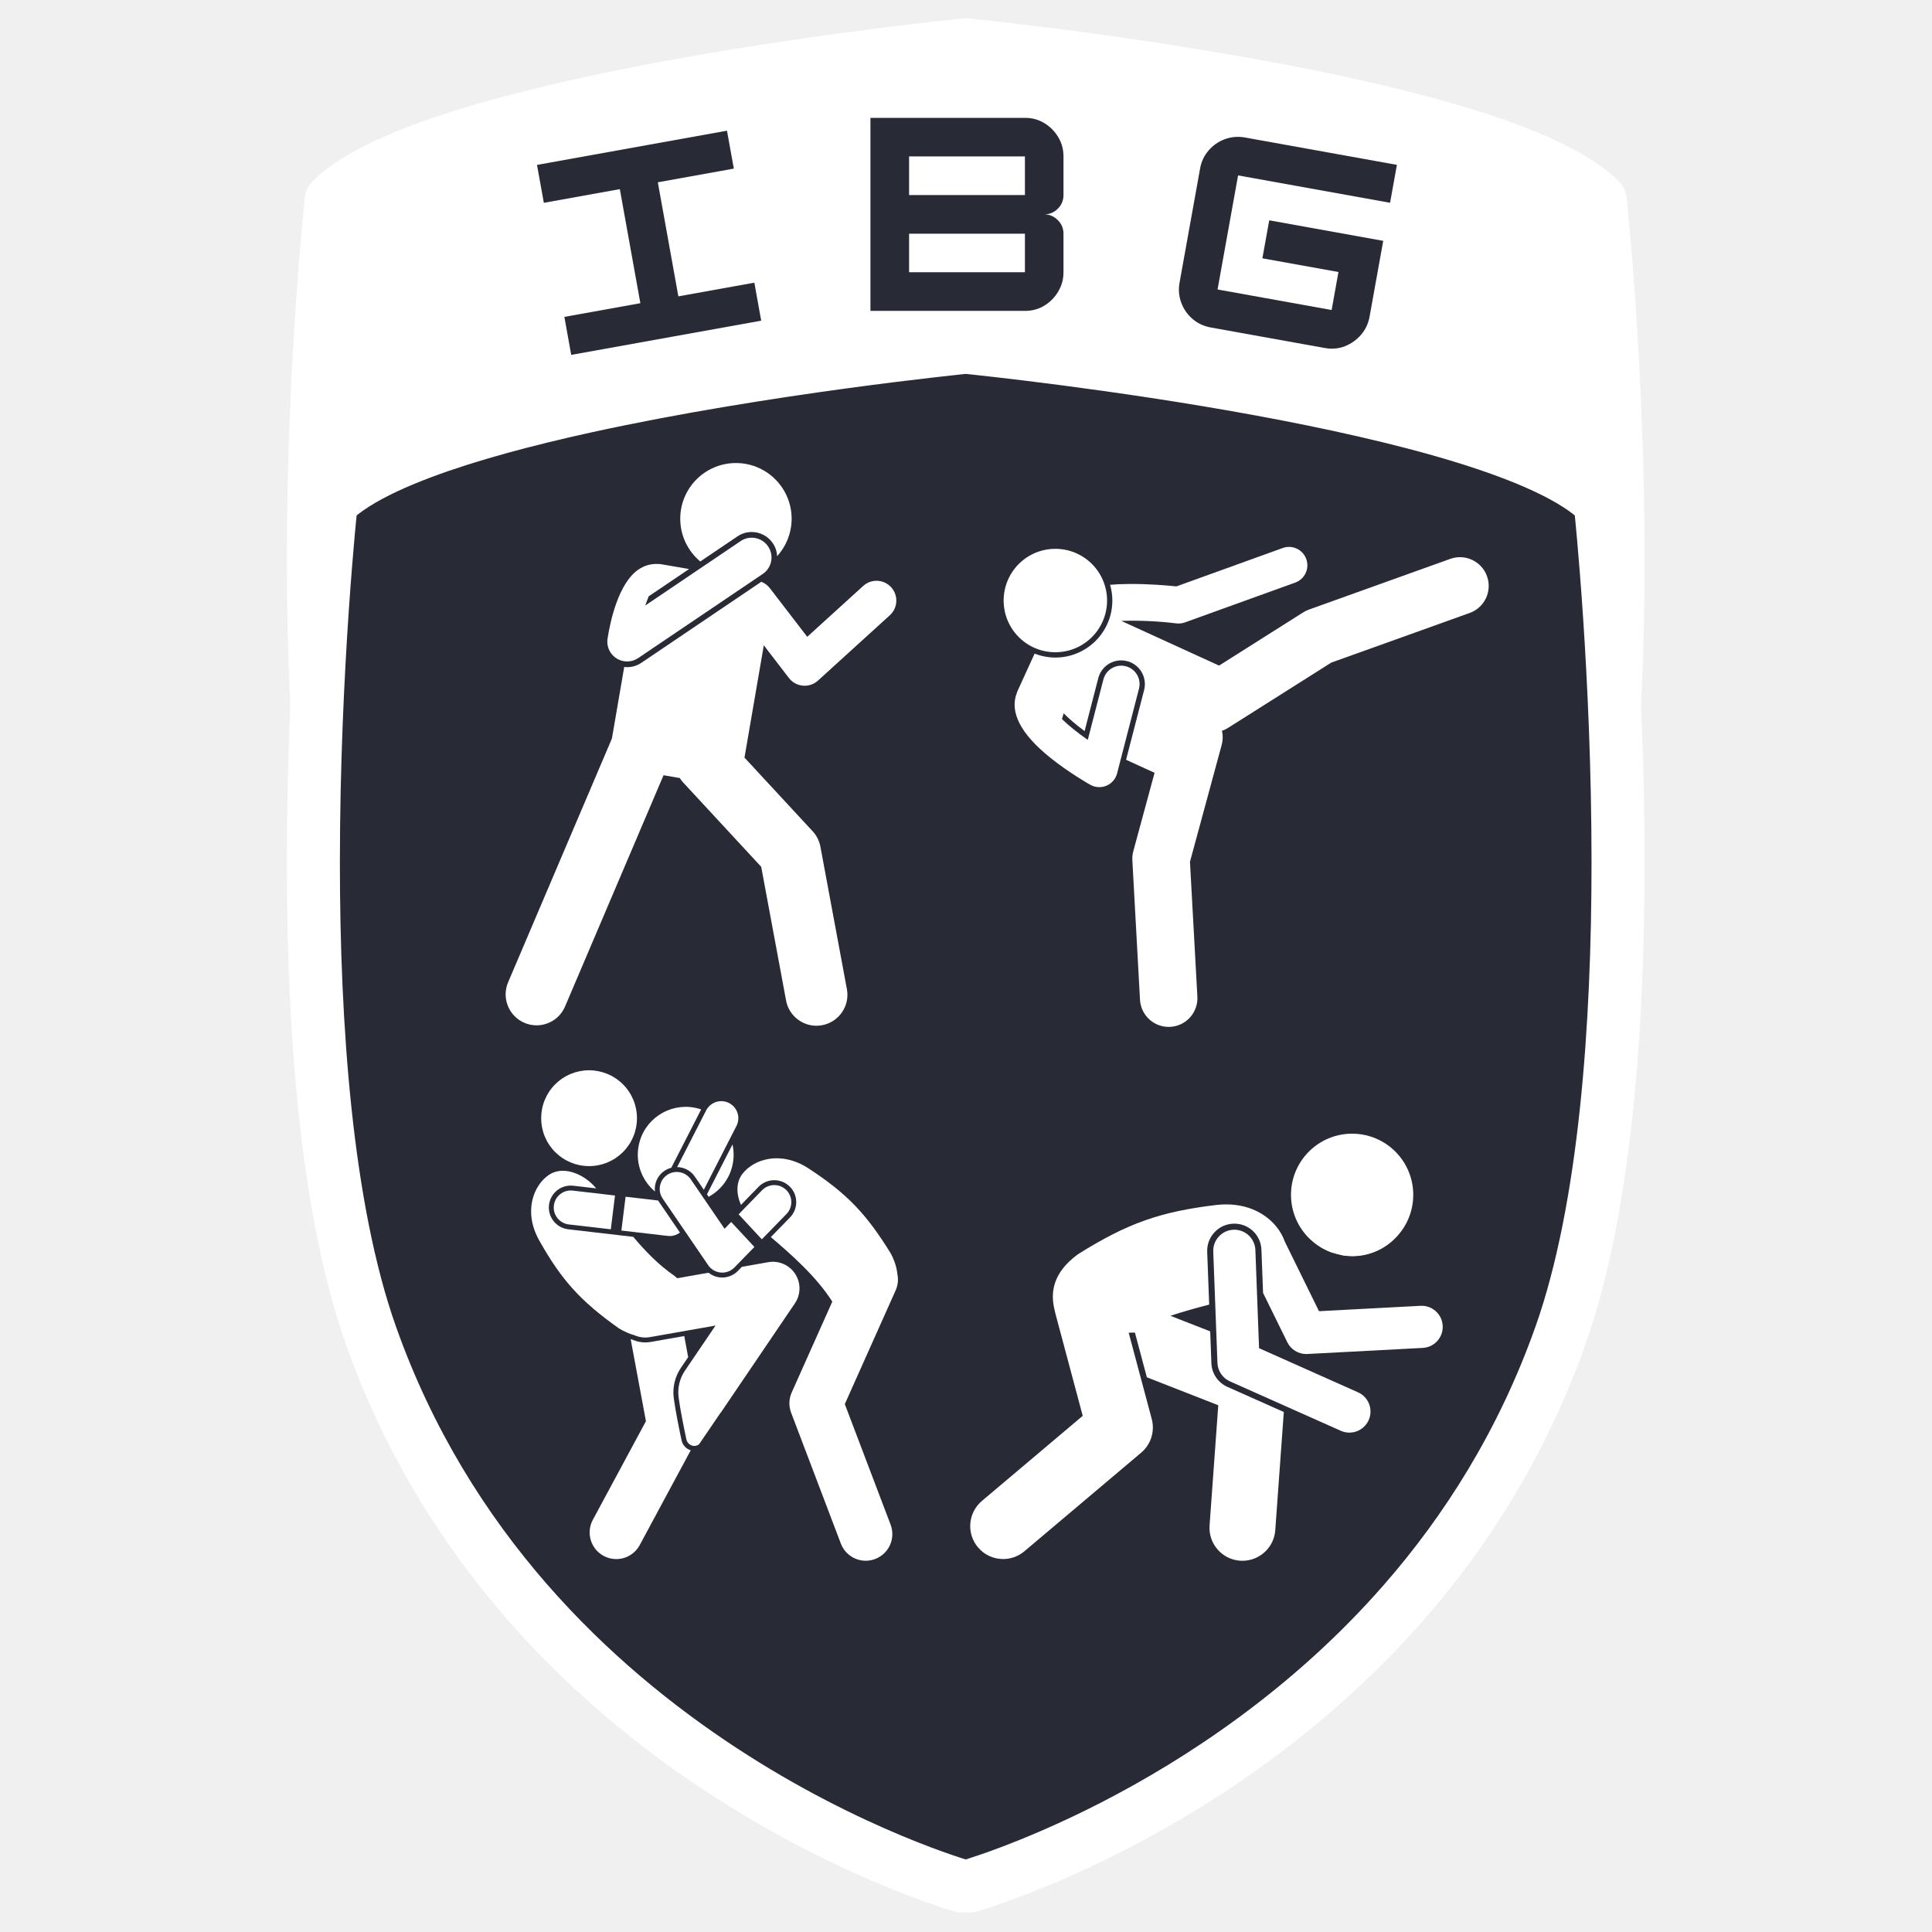
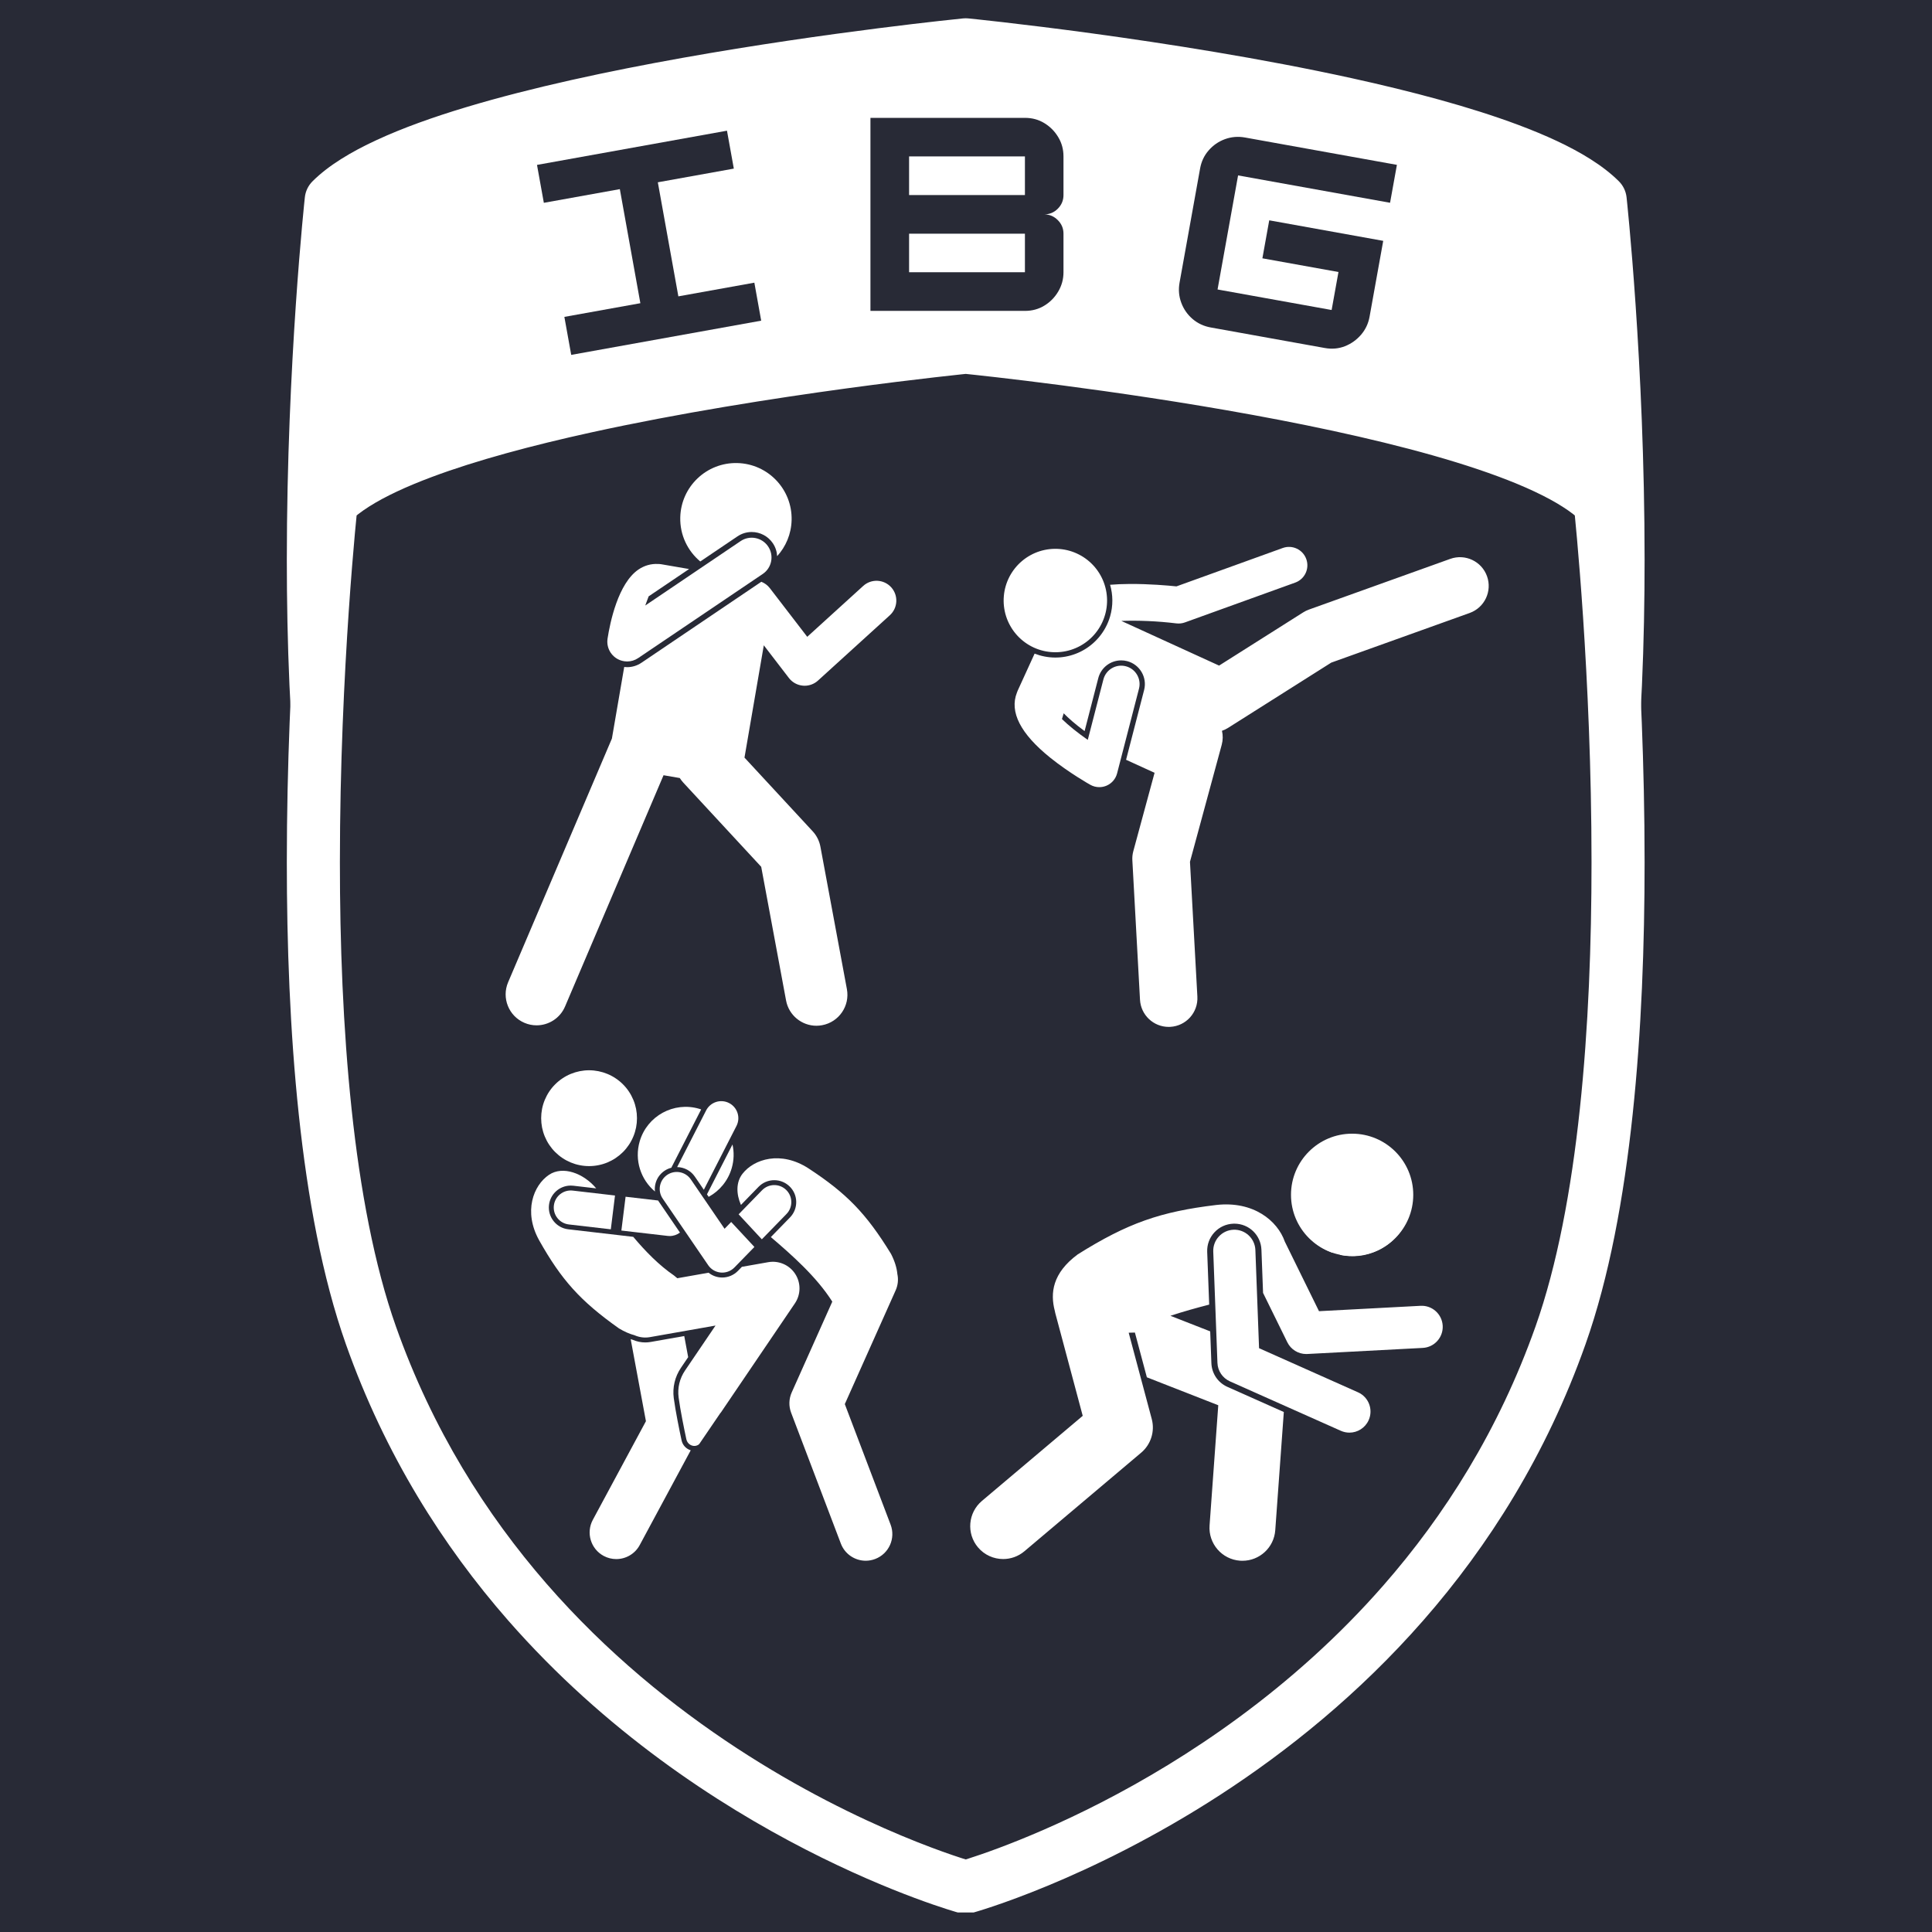
<svg xmlns="http://www.w3.org/2000/svg" width="500" zoomAndPan="magnify" viewBox="0 0 375 375" height="500" preserveAspectRatio="xMidYMid meet" version="1.0">
  <defs>
    <g />
-     <clipPath id="acb0533971">
+     <clipPath id="5412bc70df">
      <path d="M 55 3.512 L 320 3.512 L 320 312.512 L 55 312.512 Z M 55 3.512 " clip-rule="nonzero" />
    </clipPath>
-     <clipPath id="ce5ec24268">
+     <clipPath id="fabe4eb232">
      <path d="M 55 62.211 L 320 62.211 L 320 371.211 L 55 371.211 Z M 55 62.211 " clip-rule="nonzero" />
    </clipPath>
-     <clipPath id="ccf21381cc">
+     <clipPath id="295379c55a">
      <path d="M 114 259 L 135 259 L 135 302.984 L 114 302.984 Z M 114 259 " clip-rule="nonzero" />
    </clipPath>
-     <clipPath id="61ca00296a">
+     <clipPath id="64370d08aa">
      <path d="M 105 207.734 L 124 207.734 L 124 227 L 105 227 Z M 105 207.734 " clip-rule="nonzero" />
    </clipPath>
-     <clipPath id="c96b6320b8">
+     <clipPath id="67a031030f">
      <path d="M 143 224 L 174.309 224 L 174.309 302.984 L 143 302.984 Z M 143 224 " clip-rule="nonzero" />
    </clipPath>
-     <clipPath id="3edfe2d194">
+     <clipPath id="7d119c7f39">
      <path d="M 196 106 L 289 106 L 289 199.398 L 196 199.398 Z M 196 106 " clip-rule="nonzero" />
    </clipPath>
-     <clipPath id="c6fd554e46">
+     <clipPath id="d0cbc5f07c">
      <path d="M 98 112 L 174 112 L 174 199.707 L 98 199.707 Z M 98 112 " clip-rule="nonzero" />
    </clipPath>
-     <clipPath id="550b5c827c">
+     <clipPath id="d59d190804">
      <path d="M 132 89.457 L 154 89.457 L 154 109 L 132 109 Z M 132 89.457 " clip-rule="nonzero" />
    </clipPath>
-     <clipPath id="f1c8ba2a16">
+     <clipPath id="7e86a7cd8e">
      <path d="M 259 220.047 L 272 220.047 L 272 230 L 259 230 Z M 259 220.047 " clip-rule="nonzero" />
    </clipPath>
-     <clipPath id="f09ce5c69b">
+     <clipPath id="7318614ebe">
      <path d="M 250.582 220.047 L 274.312 220.047 L 274.312 243.781 L 250.582 243.781 Z M 250.582 220.047 " clip-rule="nonzero" />
    </clipPath>
-     <clipPath id="e13233fc3a">
+     <clipPath id="385277441e">
      <path d="M 262.445 220.047 C 255.895 220.047 250.582 225.359 250.582 231.914 C 250.582 238.469 255.895 243.781 262.445 243.781 C 269 243.781 274.312 238.469 274.312 231.914 C 274.312 225.359 269 220.047 262.445 220.047 Z M 262.445 220.047 " clip-rule="nonzero" />
    </clipPath>
  </defs>
+   <rect x="-37.5" width="450" fill="#ffffff" y="-37.5" height="450" fill-opacity="1" />
+   <rect x="-37.5" width="450" fill="#282a36" y="-37.5" height="450" fill-opacity="1" />
  <path fill="#ffffff" d="M 310.598 38.844 C 290.711 18.961 187.445 8.699 187.445 8.699 C 187.445 8.699 84.176 18.961 64.293 38.844 C 64.293 38.844 52.656 145.848 71.988 200.48 C 101.496 283.863 187.445 307.598 187.445 307.598 C 187.445 307.598 273.391 283.863 302.902 200.48 C 322.234 145.848 310.598 38.844 310.598 38.844 " fill-opacity="1" fill-rule="nonzero" />
-   <g clip-path="url(#acb0533971)">
+   <g clip-path="url(#5412bc70df)">
    <path fill="#ffffff" d="M 310.598 38.844 L 314.238 35.203 C 312.637 33.605 310.773 32.195 308.684 30.875 C 304.77 28.406 300.043 26.246 294.688 24.238 C 285.332 20.738 274.066 17.746 262.348 15.172 C 244.781 11.316 226.219 8.426 212.023 6.488 C 197.828 4.555 187.996 3.578 187.953 3.574 C 187.652 3.539 187.238 3.539 186.934 3.574 C 186.855 3.582 160.949 6.152 132.418 11.242 C 118.148 13.793 103.227 16.965 90.438 20.816 C 84.043 22.738 78.176 24.836 73.133 27.168 C 70.609 28.328 68.293 29.555 66.203 30.875 C 64.113 32.195 62.25 33.605 60.648 35.203 C 59.824 36.027 59.297 37.125 59.172 38.289 C 59.16 38.402 55.672 70.465 55.672 108.648 C 55.672 124.516 56.27 141.438 57.992 157.613 C 59.719 173.793 62.547 189.215 67.133 202.199 C 74.746 223.715 86.02 241.414 98.598 255.789 C 117.48 277.355 139.258 291.488 156.34 300.273 C 173.418 309.055 185.82 312.492 186.074 312.562 C 186.969 312.809 187.922 312.809 188.816 312.562 C 189.152 312.465 211.09 306.395 236.914 289.629 C 249.824 281.238 263.707 270.168 276.289 255.789 C 288.871 241.414 300.141 223.715 307.754 202.199 C 312.344 189.215 315.168 173.793 316.895 157.617 C 318.617 141.445 319.215 124.523 319.215 108.656 C 319.215 70.469 315.727 38.402 315.715 38.289 C 315.586 37.125 315.062 36.027 314.238 35.203 L 310.598 38.844 L 305.473 39.402 L 305.48 39.484 C 305.676 41.281 308.918 72.258 308.914 108.656 C 308.918 124.258 308.32 140.852 306.648 156.527 C 304.988 172.195 302.23 186.953 298.047 198.762 C 290.902 218.934 280.371 235.477 268.535 249.004 C 250.793 269.285 230.09 282.754 213.84 291.109 C 205.715 295.289 198.711 298.184 193.77 300.031 C 191.297 300.953 189.34 301.613 188.023 302.035 C 187.359 302.25 186.855 302.402 186.527 302.5 C 186.363 302.551 186.242 302.582 186.164 302.609 L 186.082 302.629 L 186.07 302.633 L 186.957 305.824 L 186.074 302.633 L 186.07 302.633 L 186.957 305.824 L 186.074 302.633 L 187.445 307.598 L 188.816 302.633 C 188.488 302.547 167.402 296.586 143.012 280.613 C 130.812 272.625 117.793 262.152 106.074 248.688 C 94.355 235.219 83.93 218.777 76.848 198.762 C 72.664 186.953 69.902 172.191 68.238 156.523 C 66.57 140.848 65.969 124.254 65.973 108.648 C 65.973 89.863 66.836 72.523 67.695 59.891 C 68.125 53.578 68.559 48.441 68.879 44.891 C 69.039 43.113 69.176 41.738 69.27 40.805 C 69.316 40.34 69.355 39.984 69.379 39.75 C 69.391 39.629 69.398 39.543 69.406 39.484 L 69.414 39.402 L 64.293 38.844 L 67.934 42.488 C 68.824 41.598 70.094 40.602 71.703 39.586 C 74.719 37.676 78.891 35.723 83.812 33.887 C 92.43 30.656 103.332 27.738 114.75 25.234 C 131.891 21.469 150.234 18.605 164.258 16.695 C 171.27 15.742 177.203 15.023 181.383 14.543 C 183.469 14.301 185.121 14.121 186.242 14.004 C 186.805 13.941 187.234 13.895 187.523 13.867 C 187.812 13.84 187.953 13.824 187.953 13.824 L 187.445 8.699 L 186.934 13.824 C 186.934 13.824 187.027 13.836 187.219 13.852 C 190.176 14.152 215.98 16.859 243.297 21.863 C 256.945 24.363 270.977 27.441 282.613 31.023 C 288.422 32.812 293.637 34.727 297.844 36.707 C 299.949 37.695 301.797 38.695 303.332 39.68 C 304.875 40.66 306.094 41.625 306.949 42.488 L 310.598 38.844 L 305.473 39.402 L 310.598 38.844 " fill-opacity="1" fill-rule="nonzero" />
  </g>
  <path fill="#282a36" d="M 310.598 97.543 C 290.711 77.66 187.445 67.398 187.445 67.398 C 187.445 67.398 84.176 77.66 64.293 97.543 C 64.293 97.543 52.656 204.547 71.988 259.18 C 101.496 342.562 187.445 366.297 187.445 366.297 C 187.445 366.297 273.391 342.562 302.902 259.18 C 322.234 204.547 310.598 97.543 310.598 97.543 " fill-opacity="1" fill-rule="nonzero" />
-   <g clip-path="url(#ce5ec24268)">
+   <g clip-path="url(#fabe4eb232)">
    <path fill="#ffffff" d="M 310.598 97.543 L 314.238 93.902 C 312.637 92.305 310.773 90.895 308.684 89.57 C 304.77 87.105 300.043 84.945 294.688 82.938 C 285.332 79.438 274.066 76.445 262.348 73.871 C 244.781 70.016 226.219 67.125 212.023 65.188 C 197.828 63.254 187.996 62.277 187.953 62.273 C 187.652 62.238 187.238 62.238 186.934 62.273 C 186.855 62.281 160.949 64.852 132.418 69.941 C 118.148 72.492 103.227 75.664 90.438 79.516 C 84.043 81.438 78.176 83.535 73.133 85.867 C 70.609 87.027 68.293 88.254 66.203 89.57 C 64.113 90.895 62.25 92.305 60.648 93.902 C 59.824 94.727 59.297 95.824 59.172 96.988 C 59.16 97.102 55.672 129.164 55.672 167.348 C 55.672 183.211 56.27 200.137 57.992 216.312 C 59.719 232.492 62.547 247.914 67.133 260.898 C 74.746 282.414 86.02 300.113 98.598 314.488 C 117.48 336.055 139.258 350.188 156.34 358.973 C 173.418 367.754 185.82 371.191 186.074 371.262 C 186.969 371.508 187.922 371.508 188.816 371.262 C 189.152 371.16 211.09 365.094 236.914 348.328 C 249.824 339.938 263.707 328.867 276.289 314.488 C 288.871 300.113 300.141 282.414 307.754 260.898 C 312.344 247.914 315.168 232.492 316.895 216.316 C 318.617 200.145 319.215 183.223 319.215 167.355 C 319.215 129.168 315.727 97.102 315.715 96.988 C 315.586 95.824 315.062 94.727 314.238 93.902 L 310.598 97.543 L 305.473 98.102 L 305.48 98.184 C 305.676 99.98 308.918 130.957 308.914 167.355 C 308.918 182.957 308.32 199.551 306.648 215.227 C 304.988 230.895 302.23 245.652 298.047 257.461 C 290.902 277.633 280.371 294.176 268.535 307.703 C 250.793 327.984 230.09 341.453 213.84 349.809 C 205.715 353.988 198.711 356.883 193.77 358.73 C 191.297 359.652 189.34 360.312 188.023 360.734 C 187.359 360.949 186.855 361.102 186.527 361.199 C 186.363 361.25 186.242 361.281 186.164 361.309 L 186.082 361.328 L 186.07 361.332 L 186.957 364.523 L 186.074 361.332 L 186.07 361.332 L 186.957 364.523 L 186.074 361.332 L 187.445 366.297 L 188.816 361.332 C 188.488 361.246 167.402 355.285 143.012 339.312 C 130.812 331.324 117.793 320.852 106.074 307.387 C 94.355 293.918 83.93 277.477 76.848 257.461 C 72.664 245.652 69.902 230.891 68.238 215.223 C 66.57 199.547 65.969 182.953 65.973 167.348 C 65.973 148.562 66.836 131.223 67.695 118.59 C 68.125 112.277 68.559 107.141 68.879 103.59 C 69.039 101.812 69.176 100.438 69.27 99.504 C 69.316 99.039 69.355 98.684 69.379 98.449 C 69.391 98.328 69.398 98.242 69.406 98.184 L 69.414 98.102 L 64.293 97.543 L 67.934 101.188 C 68.824 100.297 70.094 99.301 71.703 98.285 C 74.719 96.375 78.891 94.422 83.812 92.586 C 92.43 89.355 103.332 86.438 114.75 83.934 C 131.891 80.168 150.234 77.305 164.258 75.395 C 171.27 74.441 177.203 73.719 181.383 73.242 C 183.469 73 185.121 72.82 186.242 72.703 C 186.805 72.641 187.234 72.594 187.523 72.566 C 187.812 72.539 187.953 72.52 187.953 72.52 L 187.445 67.398 L 186.934 72.52 C 186.934 72.52 187.027 72.535 187.219 72.551 C 190.176 72.852 215.98 75.559 243.297 80.562 C 256.945 83.062 270.977 86.141 282.613 89.723 C 288.422 91.512 293.637 93.426 297.844 95.406 C 299.949 96.395 301.797 97.395 303.332 98.379 C 304.875 99.359 306.094 100.324 306.949 101.188 L 310.598 97.543 L 305.473 98.102 L 310.598 97.543 " fill-opacity="1" fill-rule="nonzero" />
  </g>
-   <g clip-path="url(#ccf21381cc)">
+   <g clip-path="url(#295379c55a)">
    <path fill="#ffffff" d="M 132.293 279.57 C 131.867 277.586 131.109 273.883 130.777 271.367 C 130.504 269.305 131 267.223 132.168 265.496 L 133.574 263.422 L 132.812 259.324 L 126.324 260.469 C 125.969 260.531 125.609 260.566 125.25 260.566 C 124.414 260.566 123.602 260.395 122.832 260.062 C 122.695 260.023 122.551 259.973 122.414 259.93 L 125.375 275.852 L 115.066 295 C 113.715 297.512 114.656 300.645 117.168 302 C 117.945 302.418 118.785 302.617 119.613 302.617 C 121.453 302.617 123.234 301.633 124.168 299.898 L 134.07 281.5 C 133.195 281.238 132.492 280.512 132.293 279.57 Z M 132.293 279.57 " fill-opacity="1" fill-rule="nonzero" />
  </g>
-   <g clip-path="url(#61ca00296a)">
+   <g clip-path="url(#64370d08aa)">
    <path fill="#ffffff" d="M 123.637 217.039 C 123.637 217.648 123.578 218.254 123.461 218.855 C 123.34 219.453 123.164 220.035 122.93 220.598 C 122.695 221.164 122.41 221.699 122.07 222.207 C 121.73 222.715 121.348 223.184 120.914 223.617 C 120.48 224.047 120.012 224.434 119.504 224.773 C 118.996 225.113 118.461 225.398 117.898 225.633 C 117.332 225.867 116.75 226.043 116.152 226.16 C 115.555 226.281 114.949 226.34 114.34 226.34 C 113.727 226.34 113.121 226.281 112.523 226.16 C 111.926 226.043 111.344 225.867 110.777 225.633 C 110.215 225.398 109.68 225.113 109.172 224.773 C 108.664 224.434 108.195 224.047 107.762 223.617 C 107.328 223.184 106.945 222.715 106.605 222.207 C 106.266 221.699 105.98 221.164 105.746 220.598 C 105.512 220.035 105.336 219.453 105.215 218.855 C 105.098 218.254 105.039 217.648 105.039 217.039 C 105.039 216.43 105.098 215.824 105.215 215.227 C 105.336 214.625 105.512 214.043 105.746 213.48 C 105.98 212.918 106.266 212.379 106.605 211.871 C 106.945 211.363 107.328 210.895 107.762 210.465 C 108.195 210.031 108.664 209.645 109.172 209.309 C 109.68 208.969 110.215 208.68 110.777 208.449 C 111.344 208.215 111.926 208.039 112.523 207.918 C 113.121 207.801 113.727 207.738 114.34 207.738 C 114.949 207.738 115.555 207.801 116.152 207.918 C 116.75 208.039 117.332 208.215 117.898 208.449 C 118.461 208.68 118.996 208.969 119.504 209.309 C 120.012 209.645 120.48 210.031 120.914 210.465 C 121.348 210.895 121.73 211.363 122.07 211.871 C 122.41 212.379 122.695 212.918 122.93 213.48 C 123.164 214.043 123.34 214.625 123.461 215.227 C 123.578 215.824 123.637 216.43 123.637 217.039 Z M 123.637 217.039 " fill-opacity="1" fill-rule="nonzero" />
  </g>
  <path fill="#ffffff" d="M 137.551 232.305 C 139.641 231.16 141.297 229.223 142.02 226.758 C 142.477 225.199 142.504 223.617 142.176 222.141 L 137.223 231.82 Z M 137.551 232.305 " fill-opacity="1" fill-rule="nonzero" />
  <path fill="#ffffff" d="M 127.172 229.996 C 127.383 228.879 128.016 227.91 128.957 227.266 C 129.371 226.984 129.824 226.781 130.301 226.66 L 136.094 215.34 C 135.965 215.297 135.84 215.254 135.711 215.215 C 130.781 213.77 125.613 216.594 124.168 221.523 C 123.098 225.184 124.379 228.973 127.129 231.273 C 127.078 230.855 127.094 230.422 127.172 229.996 Z M 127.172 229.996 " fill-opacity="1" fill-rule="nonzero" />
-   <g clip-path="url(#c96b6320b8)">
+   <g clip-path="url(#67a031030f)">
    <path fill="#ffffff" d="M 172.949 243.383 C 168.117 235.5 164.293 231.605 156.93 226.781 C 151.559 223.305 146.352 224.957 144.117 227.828 C 142.84 229.469 142.891 231.75 143.816 233.875 L 147.238 230.359 C 148.047 229.531 149.129 229.074 150.289 229.074 C 151.402 229.074 152.457 229.504 153.258 230.281 C 154.074 231.074 154.531 232.137 154.547 233.273 C 154.559 234.41 154.133 235.488 153.34 236.301 L 149.621 240.117 C 153.637 243.543 158.484 247.809 161.547 252.648 L 153.672 270.266 C 153.113 271.516 153.074 272.934 153.559 274.211 L 163.207 299.602 C 163.988 301.668 165.953 302.938 168.035 302.938 C 168.645 302.938 169.266 302.828 169.871 302.598 C 172.539 301.586 173.879 298.602 172.867 295.934 L 163.977 272.535 L 173.844 250.457 C 174.309 249.418 174.398 248.309 174.176 247.277 C 174.066 246.117 173.688 244.828 172.949 243.383 Z M 172.949 243.383 " fill-opacity="1" fill-rule="nonzero" />
  </g>
  <path fill="#ffffff" d="M 140.188 247.965 C 140.062 247.965 139.941 247.957 139.816 247.949 C 138.969 247.875 138.184 247.551 137.535 247.031 L 131.465 248.105 C 131.262 247.93 131.051 247.754 130.824 247.574 C 127.914 245.586 125.27 242.875 122.914 240.07 L 110.297 238.605 C 107.965 238.336 106.289 236.219 106.559 233.887 C 106.809 231.738 108.625 230.121 110.785 230.121 C 110.949 230.121 111.113 230.129 111.277 230.148 L 115.727 230.664 C 113.281 227.734 109.246 226.219 106.555 228.035 C 103.539 230.07 101.543 235.156 104.652 240.75 C 108.973 248.418 112.602 252.5 120.145 257.844 C 121.223 258.492 122.219 258.918 123.148 259.164 C 124.062 259.57 125.102 259.723 126.156 259.535 L 138.883 257.289 L 132.953 266.031 C 131.918 267.559 131.477 269.41 131.719 271.242 C 132.051 273.742 132.809 277.441 133.223 279.371 C 133.418 280.301 134.391 280.898 135.281 280.566 C 135.484 280.492 135.66 280.379 135.773 280.215 L 139.812 274.285 C 139.852 274.254 139.887 274.223 139.91 274.184 L 154.293 252.977 C 155.457 251.258 155.48 249.012 154.352 247.27 C 153.223 245.527 151.16 244.629 149.117 244.988 L 144 245.891 L 143.234 246.676 C 142.441 247.496 141.328 247.965 140.188 247.965 Z M 140.188 247.965 " fill-opacity="1" fill-rule="nonzero" />
  <path fill="#ffffff" d="M 120.609 238.848 L 129.609 239.891 C 129.738 239.906 129.867 239.914 129.992 239.914 C 130.723 239.914 131.414 239.668 131.98 239.242 L 127.844 233.184 C 127.805 233.129 127.773 233.074 127.738 233.016 L 121.426 232.285 Z M 120.609 238.848 " fill-opacity="1" fill-rule="nonzero" />
  <path fill="#ffffff" d="M 134.871 228.383 L 136.613 230.93 L 142.949 218.547 C 143.781 216.922 143.137 214.93 141.508 214.098 C 139.883 213.266 137.891 213.906 137.059 215.535 L 131.434 226.531 C 132.812 226.555 134.094 227.242 134.871 228.383 Z M 134.871 228.383 " fill-opacity="1" fill-rule="nonzero" />
  <path fill="#ffffff" d="M 119.371 232.047 L 111.168 231.094 C 109.352 230.883 107.715 232.184 107.504 233.996 C 107.293 235.809 108.594 237.453 110.406 237.664 L 118.559 238.609 Z M 119.371 232.047 " fill-opacity="1" fill-rule="nonzero" />
  <path fill="#ffffff" d="M 141.922 237.184 L 140.637 238.504 L 134.086 228.918 C 133.059 227.41 131 227.023 129.492 228.051 C 127.984 229.082 127.598 231.141 128.629 232.648 L 137.457 245.57 C 138.016 246.391 138.91 246.914 139.898 247 C 139.996 247.008 140.09 247.012 140.188 247.012 C 141.074 247.012 141.93 246.656 142.555 246.012 L 146.43 242.035 Z M 141.922 237.184 " fill-opacity="1" fill-rule="nonzero" />
  <path fill="#ffffff" d="M 152.594 230.961 C 151.285 229.688 149.191 229.715 147.918 231.023 L 143.367 235.699 L 147.871 240.551 L 152.656 235.637 C 153.93 234.328 153.902 232.234 152.594 230.961 Z M 152.594 230.961 " fill-opacity="1" fill-rule="nonzero" />
-   <g clip-path="url(#3edfe2d194)">
+   <g clip-path="url(#7d119c7f39)">
    <path fill="#ffffff" d="M 258.391 128.617 L 285.266 118.977 C 288.164 117.934 289.668 114.742 288.629 111.844 C 287.59 108.945 284.395 107.438 281.496 108.477 L 254.047 118.324 C 253.66 118.465 253.293 118.645 252.949 118.863 L 236.625 129.191 L 217.648 120.52 C 220.797 120.398 224.641 120.543 228.336 121 C 228.895 121.066 229.461 121.004 229.988 120.812 L 251.402 113.082 C 253.258 112.414 254.219 110.367 253.547 108.512 C 252.879 106.656 250.832 105.695 248.977 106.367 L 228.348 113.816 C 226.73 113.648 223.094 113.324 219.227 113.348 C 217.875 113.355 216.629 113.41 215.469 113.504 C 216.031 115.445 216.074 117.566 215.469 119.648 C 214.602 122.629 212.508 125.125 209.719 126.496 C 207.238 127.715 204.414 127.961 201.758 127.188 C 201.438 127.094 201.121 126.984 200.816 126.867 L 197.527 134.066 C 197.469 134.188 197.422 134.312 197.383 134.441 C 195.906 138.18 198.078 142.426 203.859 147.074 C 203.867 147.078 203.875 147.082 203.879 147.09 C 207.535 150.023 211.461 152.238 211.629 152.328 C 212.168 152.633 212.77 152.785 213.375 152.785 C 213.848 152.785 214.324 152.691 214.773 152.5 C 215.793 152.066 216.551 151.184 216.828 150.109 L 221.078 133.668 C 221.57 131.758 220.426 129.812 218.516 129.32 C 216.609 128.824 214.66 129.973 214.168 131.883 L 211.137 143.609 C 209.164 142.238 207.398 140.812 206.125 139.57 L 206.461 138.453 C 207.363 139.383 208.719 140.578 210.52 141.906 L 213.176 131.625 C 213.699 129.598 215.527 128.18 217.621 128.18 C 218.008 128.18 218.395 128.227 218.773 128.324 C 221.227 128.961 222.707 131.473 222.074 133.926 L 218.57 147.473 L 224.102 150 L 219.973 165.219 C 219.816 165.793 219.754 166.391 219.789 166.984 L 221.273 194.051 C 221.438 197.023 223.898 199.32 226.84 199.32 C 226.941 199.32 227.047 199.32 227.148 199.312 C 230.223 199.145 232.582 196.516 232.41 193.438 L 230.973 167.273 L 237.133 144.57 C 237.383 143.648 237.387 142.715 237.184 141.848 C 237.594 141.707 237.992 141.52 238.375 141.277 Z M 258.391 128.617 " fill-opacity="1" fill-rule="nonzero" />
  </g>
  <path fill="#ffffff" d="M 207.641 106.922 C 208.273 107.105 208.883 107.352 209.469 107.656 C 210.055 107.957 210.602 108.316 211.117 108.727 C 211.633 109.141 212.102 109.598 212.527 110.102 C 212.949 110.605 213.32 111.148 213.641 111.727 C 213.957 112.301 214.215 112.906 214.414 113.535 C 214.613 114.164 214.75 114.805 214.82 115.461 C 214.895 116.113 214.902 116.77 214.844 117.426 C 214.789 118.082 214.668 118.727 214.484 119.359 C 214.301 119.992 214.059 120.602 213.754 121.188 C 213.449 121.773 213.09 122.324 212.68 122.836 C 212.27 123.352 211.809 123.82 211.305 124.246 C 210.801 124.668 210.262 125.039 209.684 125.359 C 209.105 125.676 208.5 125.934 207.875 126.133 C 207.246 126.332 206.602 126.469 205.949 126.539 C 205.293 126.613 204.637 126.621 203.98 126.562 C 203.324 126.508 202.68 126.387 202.047 126.203 C 201.414 126.02 200.805 125.777 200.219 125.473 C 199.633 125.168 199.086 124.812 198.57 124.398 C 198.055 123.988 197.586 123.527 197.16 123.023 C 196.738 122.52 196.367 121.98 196.051 121.402 C 195.73 120.824 195.473 120.223 195.273 119.594 C 195.074 118.965 194.941 118.324 194.867 117.668 C 194.793 117.012 194.785 116.355 194.844 115.699 C 194.898 115.043 195.02 114.398 195.203 113.766 C 195.387 113.133 195.633 112.523 195.934 111.938 C 196.238 111.355 196.598 110.805 197.008 110.289 C 197.422 109.773 197.879 109.305 198.383 108.883 C 198.887 108.457 199.43 108.086 200.004 107.77 C 200.582 107.449 201.188 107.191 201.812 106.992 C 202.441 106.797 203.086 106.66 203.738 106.586 C 204.395 106.516 205.051 106.508 205.707 106.562 C 206.363 106.621 207.008 106.738 207.641 106.922 Z M 207.641 106.922 " fill-opacity="1" fill-rule="nonzero" />
-   <g clip-path="url(#c6fd554e46)">
+   <g clip-path="url(#d0cbc5f07c)">
    <path fill="#ffffff" d="M 101.801 198.535 C 102.566 198.863 103.363 199.016 104.148 199.016 C 106.484 199.016 108.703 197.645 109.676 195.363 L 128.793 150.473 L 131.945 151.016 C 132.141 151.32 132.363 151.617 132.617 151.895 L 147.75 168.246 L 152.574 194.188 C 153.109 197.078 155.633 199.098 158.469 199.098 C 158.836 199.098 159.203 199.062 159.574 198.992 C 162.836 198.387 164.988 195.254 164.383 191.992 L 159.242 164.344 C 159.035 163.227 158.516 162.191 157.746 161.359 L 144.504 147.051 L 148.254 125.254 L 153.129 131.602 C 153.785 132.453 154.766 132.992 155.836 133.086 C 155.949 133.098 156.066 133.102 156.18 133.102 C 157.129 133.102 158.055 132.75 158.766 132.102 L 172.719 119.418 C 174.289 117.988 174.402 115.559 172.977 113.988 C 171.547 112.418 169.117 112.301 167.547 113.73 L 156.684 123.605 L 149.422 114.156 C 148.977 113.578 148.402 113.168 147.773 112.922 L 124.492 128.648 C 123.672 129.203 122.715 129.496 121.727 129.496 C 121.535 129.496 121.348 129.48 121.16 129.461 L 118.77 143.355 L 98.625 190.656 C 97.328 193.707 98.746 197.234 101.801 198.535 Z M 101.801 198.535 " fill-opacity="1" fill-rule="nonzero" />
  </g>
-   <g clip-path="url(#550b5c827c)">
+   <g clip-path="url(#d59d190804)">
    <path fill="#ffffff" d="M 145.902 103.262 C 147.551 103.262 149.086 104.078 150.008 105.441 C 150.52 106.199 150.797 107.062 150.844 107.953 C 152.531 106.098 153.586 103.652 153.652 100.945 C 153.797 94.977 149.074 90.023 143.105 89.879 C 137.137 89.734 132.184 94.453 132.039 100.422 C 131.953 103.852 133.48 106.945 135.922 108.984 L 143.137 104.113 C 143.957 103.555 144.914 103.262 145.902 103.262 Z M 145.902 103.262 " fill-opacity="1" fill-rule="nonzero" />
  </g>
  <path fill="#ffffff" d="M 121.727 128.391 C 122.469 128.391 123.215 128.176 123.875 127.73 L 148.059 111.398 C 149.816 110.207 150.277 107.82 149.09 106.062 C 147.902 104.301 145.512 103.84 143.754 105.027 L 125.242 117.531 L 125.902 115.75 L 133.754 110.449 L 128.359 109.52 C 128.137 109.48 127.914 109.469 127.695 109.469 C 126.379 109.398 125.062 109.766 123.914 110.551 C 119.965 113.258 118.41 120.828 117.926 123.957 C 117.922 123.992 117.918 124.023 117.914 124.055 C 117.906 124.129 117.898 124.199 117.895 124.273 C 117.887 124.328 117.887 124.387 117.883 124.445 C 117.883 124.512 117.883 124.578 117.883 124.645 C 117.887 124.707 117.887 124.766 117.895 124.824 C 117.898 124.891 117.902 124.953 117.91 125.02 C 117.918 125.078 117.93 125.141 117.938 125.199 C 117.949 125.262 117.961 125.324 117.977 125.391 C 117.988 125.449 118.004 125.508 118.02 125.562 C 118.035 125.625 118.055 125.688 118.074 125.75 C 118.094 125.809 118.113 125.863 118.137 125.918 C 118.16 125.98 118.184 126.039 118.211 126.098 C 118.234 126.156 118.262 126.211 118.289 126.266 C 118.32 126.324 118.348 126.379 118.379 126.434 C 118.41 126.492 118.445 126.547 118.48 126.602 C 118.5 126.633 118.516 126.664 118.539 126.699 C 118.551 126.715 118.562 126.73 118.578 126.746 C 118.641 126.84 118.711 126.93 118.785 127.02 C 118.809 127.043 118.828 127.074 118.852 127.098 C 118.941 127.199 119.039 127.297 119.137 127.387 C 119.184 127.43 119.23 127.465 119.277 127.504 C 119.34 127.555 119.402 127.609 119.469 127.656 C 119.523 127.695 119.574 127.73 119.629 127.766 C 119.695 127.809 119.766 127.852 119.836 127.891 C 119.891 127.922 119.941 127.949 119.996 127.977 C 120.082 128.023 120.172 128.059 120.262 128.098 C 120.332 128.125 120.402 128.152 120.473 128.176 C 120.566 128.207 120.668 128.242 120.77 128.266 C 120.836 128.285 120.906 128.297 120.98 128.309 C 121.031 128.32 121.078 128.332 121.133 128.344 C 121.145 128.344 121.16 128.344 121.172 128.344 C 121.184 128.348 121.199 128.352 121.215 128.352 C 121.383 128.375 121.555 128.391 121.727 128.391 Z M 121.727 128.391 " fill-opacity="1" fill-rule="nonzero" />
  <path fill="#ffffff" d="M 258.59 243.137 L 258.664 239.105 C 258.484 239.051 258.309 238.984 258.133 238.906 C 255.559 237.73 254.641 234.223 256.082 231.066 C 256.691 229.738 257.621 228.688 258.688 228 L 258.066 221.707 C 257.895 221.777 257.723 221.852 257.555 221.934 C 251.82 224.668 249.387 231.535 252.117 237.27 C 253.473 240.113 255.844 242.145 258.59 243.137 Z M 258.59 243.137 " fill-opacity="1" fill-rule="nonzero" />
  <path fill="#ffffff" d="M 265.402 235.324 C 264.328 237.676 262.25 239.16 260.195 239.281 L 260.117 243.574 C 262.508 244.082 265.078 243.84 267.453 242.707 C 273.191 239.973 275.625 233.105 272.891 227.371 C 272.668 226.902 272.414 226.457 272.137 226.035 L 265.891 230.703 C 266.25 232.113 266.117 233.762 265.402 235.324 Z M 265.402 235.324 " fill-opacity="1" fill-rule="nonzero" />
-   <g clip-path="url(#f1c8ba2a16)">
+   <g clip-path="url(#7e86a7cd8e)">
    <path fill="#ffffff" d="M 263.352 227.488 C 264.172 227.863 264.824 228.477 265.285 229.242 L 271.219 224.809 C 268.367 221.5 263.828 220.062 259.559 221.199 L 260.164 227.316 C 261.23 227 262.344 227.027 263.352 227.488 Z M 263.352 227.488 " fill-opacity="1" fill-rule="nonzero" />
  </g>
  <path fill="#ffffff" d="M 243.668 242.625 C 243.582 240.367 241.68 238.602 239.426 238.691 C 237.172 238.777 235.41 240.676 235.492 242.934 L 236.305 264.535 C 236.363 266.094 237.301 267.484 238.727 268.121 L 260.258 277.719 C 260.801 277.957 261.367 278.074 261.922 278.074 C 263.488 278.074 264.98 277.168 265.66 275.645 C 266.578 273.582 265.652 271.164 263.59 270.246 L 244.383 261.684 Z M 243.668 242.625 " fill-opacity="1" fill-rule="nonzero" />
  <path fill="#ffffff" d="M 190.586 291.332 C 187.891 293.609 187.551 297.645 189.824 300.34 C 191.09 301.84 192.895 302.609 194.715 302.609 C 196.168 302.609 197.633 302.113 198.832 301.102 L 221.5 281.965 C 223.395 280.367 224.191 277.82 223.555 275.43 L 219.078 258.68 L 220.285 258.648 L 222.605 267.332 L 236.465 272.758 L 234.777 296.094 C 234.523 299.613 237.172 302.676 240.691 302.93 C 240.848 302.941 241.004 302.945 241.16 302.945 C 244.48 302.945 247.285 300.379 247.527 297.016 L 249.188 274.07 L 238.246 269.195 C 236.398 268.371 235.203 266.602 235.129 264.582 L 234.898 258.418 L 227.176 255.395 C 229.727 254.555 232.285 253.848 234.703 253.223 L 234.316 242.977 C 234.266 241.57 234.762 240.23 235.719 239.199 C 236.676 238.168 237.977 237.57 239.383 237.516 C 239.449 237.516 239.52 237.512 239.59 237.512 C 242.43 237.512 244.738 239.738 244.844 242.582 L 245.16 250.953 L 249.867 260.531 C 250.555 261.934 251.984 262.816 253.535 262.816 C 253.605 262.816 253.68 262.816 253.75 262.809 L 276.156 261.629 C 278.414 261.508 280.145 259.586 280.027 257.328 C 279.906 255.07 277.984 253.336 275.727 253.457 L 256.016 254.5 L 249.383 241 C 247.969 236.945 243.281 233.062 236.062 233.887 C 225.254 235.184 218.871 237.395 209.184 243.477 C 204.277 247.105 203.824 250.98 204.738 254.445 C 204.766 254.594 204.793 254.738 204.832 254.887 L 205.938 259.02 L 210.156 274.812 Z M 190.586 291.332 " fill-opacity="1" fill-rule="nonzero" />
  <path fill="#ffffff" d="M 257.137 231.629 C 256.086 233.664 256.43 235.887 256.945 236.152 C 257.465 236.418 257.605 234.492 258.656 232.453 C 259.707 230.418 261.273 229.039 260.758 228.773 C 260.238 228.504 258.191 229.59 257.137 231.629 Z M 257.137 231.629 " fill-opacity="1" fill-rule="nonzero" />
  <path fill="#ffffff" d="M 260.801 237.746 C 261.336 237.98 263.309 236.758 264.219 234.652 C 265.129 232.547 264.637 230.355 264.102 230.125 C 263.566 229.895 263.559 231.824 262.648 233.93 C 261.738 236.035 260.27 237.516 260.801 237.746 Z M 260.801 237.746 " fill-opacity="1" fill-rule="nonzero" />
-   <g clip-path="url(#f09ce5c69b)">
-     <g clip-path="url(#e13233fc3a)">
+   <g clip-path="url(#7318614ebe)">
+     <g clip-path="url(#385277441e)">
      <path fill="#ffffff" d="M 250.582 220.047 L 274.312 220.047 L 274.312 243.781 L 250.582 243.781 Z M 250.582 220.047 " fill-opacity="1" fill-rule="nonzero" />
    </g>
  </g>
  <g fill="#282a36" fill-opacity="1">
    <g transform="translate(109.0282, 69.21078)">
      <g>
        <path d="M 38.719 -6.969 L 1.844 -0.328 L 0.516 -7.703 L 15.266 -10.359 L 11.281 -32.5 L -3.469 -29.844 L -4.797 -37.203 L 32.078 -43.844 L 33.406 -36.484 L 18.656 -33.828 L 22.641 -11.688 L 37.391 -14.344 Z M 38.719 -6.969 " />
      </g>
    </g>
  </g>
  <g fill="#282a36" fill-opacity="1">
    <g transform="translate(148.1194, 62.56753)">
      <g />
    </g>
  </g>
  <g fill="#282a36" fill-opacity="1">
    <g transform="translate(167.0778, 60.34482)">
      <g>
        <path d="M 39.344 -29.984 L 39.344 -22.484 C 39.344 -21.453 38.973 -20.566 38.234 -19.828 C 37.504 -19.098 36.625 -18.734 35.594 -18.734 C 36.625 -18.734 37.504 -18.363 38.234 -17.625 C 38.973 -16.895 39.344 -16.016 39.344 -14.984 L 39.344 -7.5 C 39.344 -6.156 39.004 -4.91 38.328 -3.766 C 37.66 -2.629 36.766 -1.719 35.641 -1.031 C 34.523 -0.344 33.266 0 31.859 0 L 1.875 0 L 1.875 -37.469 L 31.859 -37.469 C 33.266 -37.469 34.523 -37.125 35.641 -36.438 C 36.766 -35.75 37.66 -34.844 38.328 -33.719 C 39.004 -32.602 39.344 -31.359 39.344 -29.984 Z M 31.859 -29.984 L 9.375 -29.984 L 9.375 -22.484 L 31.859 -22.484 Z M 9.375 -7.5 L 31.859 -7.5 L 31.859 -14.984 L 9.375 -14.984 Z M 9.375 -7.5 " />
      </g>
    </g>
  </g>
  <g fill="#282a36" fill-opacity="1">
    <g transform="translate(206.7274, 60.73394)">
      <g />
    </g>
  </g>
  <g fill="#282a36" fill-opacity="1">
    <g transform="translate(225.7798, 61.90548)">
      <g>
        <path d="M 45.359 -29.906 L 44.031 -22.547 L 14.531 -27.859 L 10.547 -5.719 L 32.688 -1.734 L 34.016 -9.109 L 19.25 -11.766 L 20.578 -19.141 L 42.703 -15.156 L 40.047 -0.406 C 39.805 0.914 39.254 2.078 38.391 3.078 C 37.523 4.078 36.484 4.816 35.266 5.297 C 34.047 5.773 32.742 5.891 31.359 5.641 L 9.219 1.656 C 7.875 1.414 6.695 0.863 5.688 0 C 4.688 -0.863 3.957 -1.914 3.5 -3.156 C 3.039 -4.395 2.93 -5.691 3.172 -7.047 L 7.156 -29.188 C 7.395 -30.539 7.945 -31.711 8.812 -32.703 C 9.676 -33.703 10.727 -34.43 11.969 -34.891 C 13.219 -35.348 14.516 -35.457 15.859 -35.219 Z M 45.359 -29.906 " />
      </g>
    </g>
  </g>
</svg>
